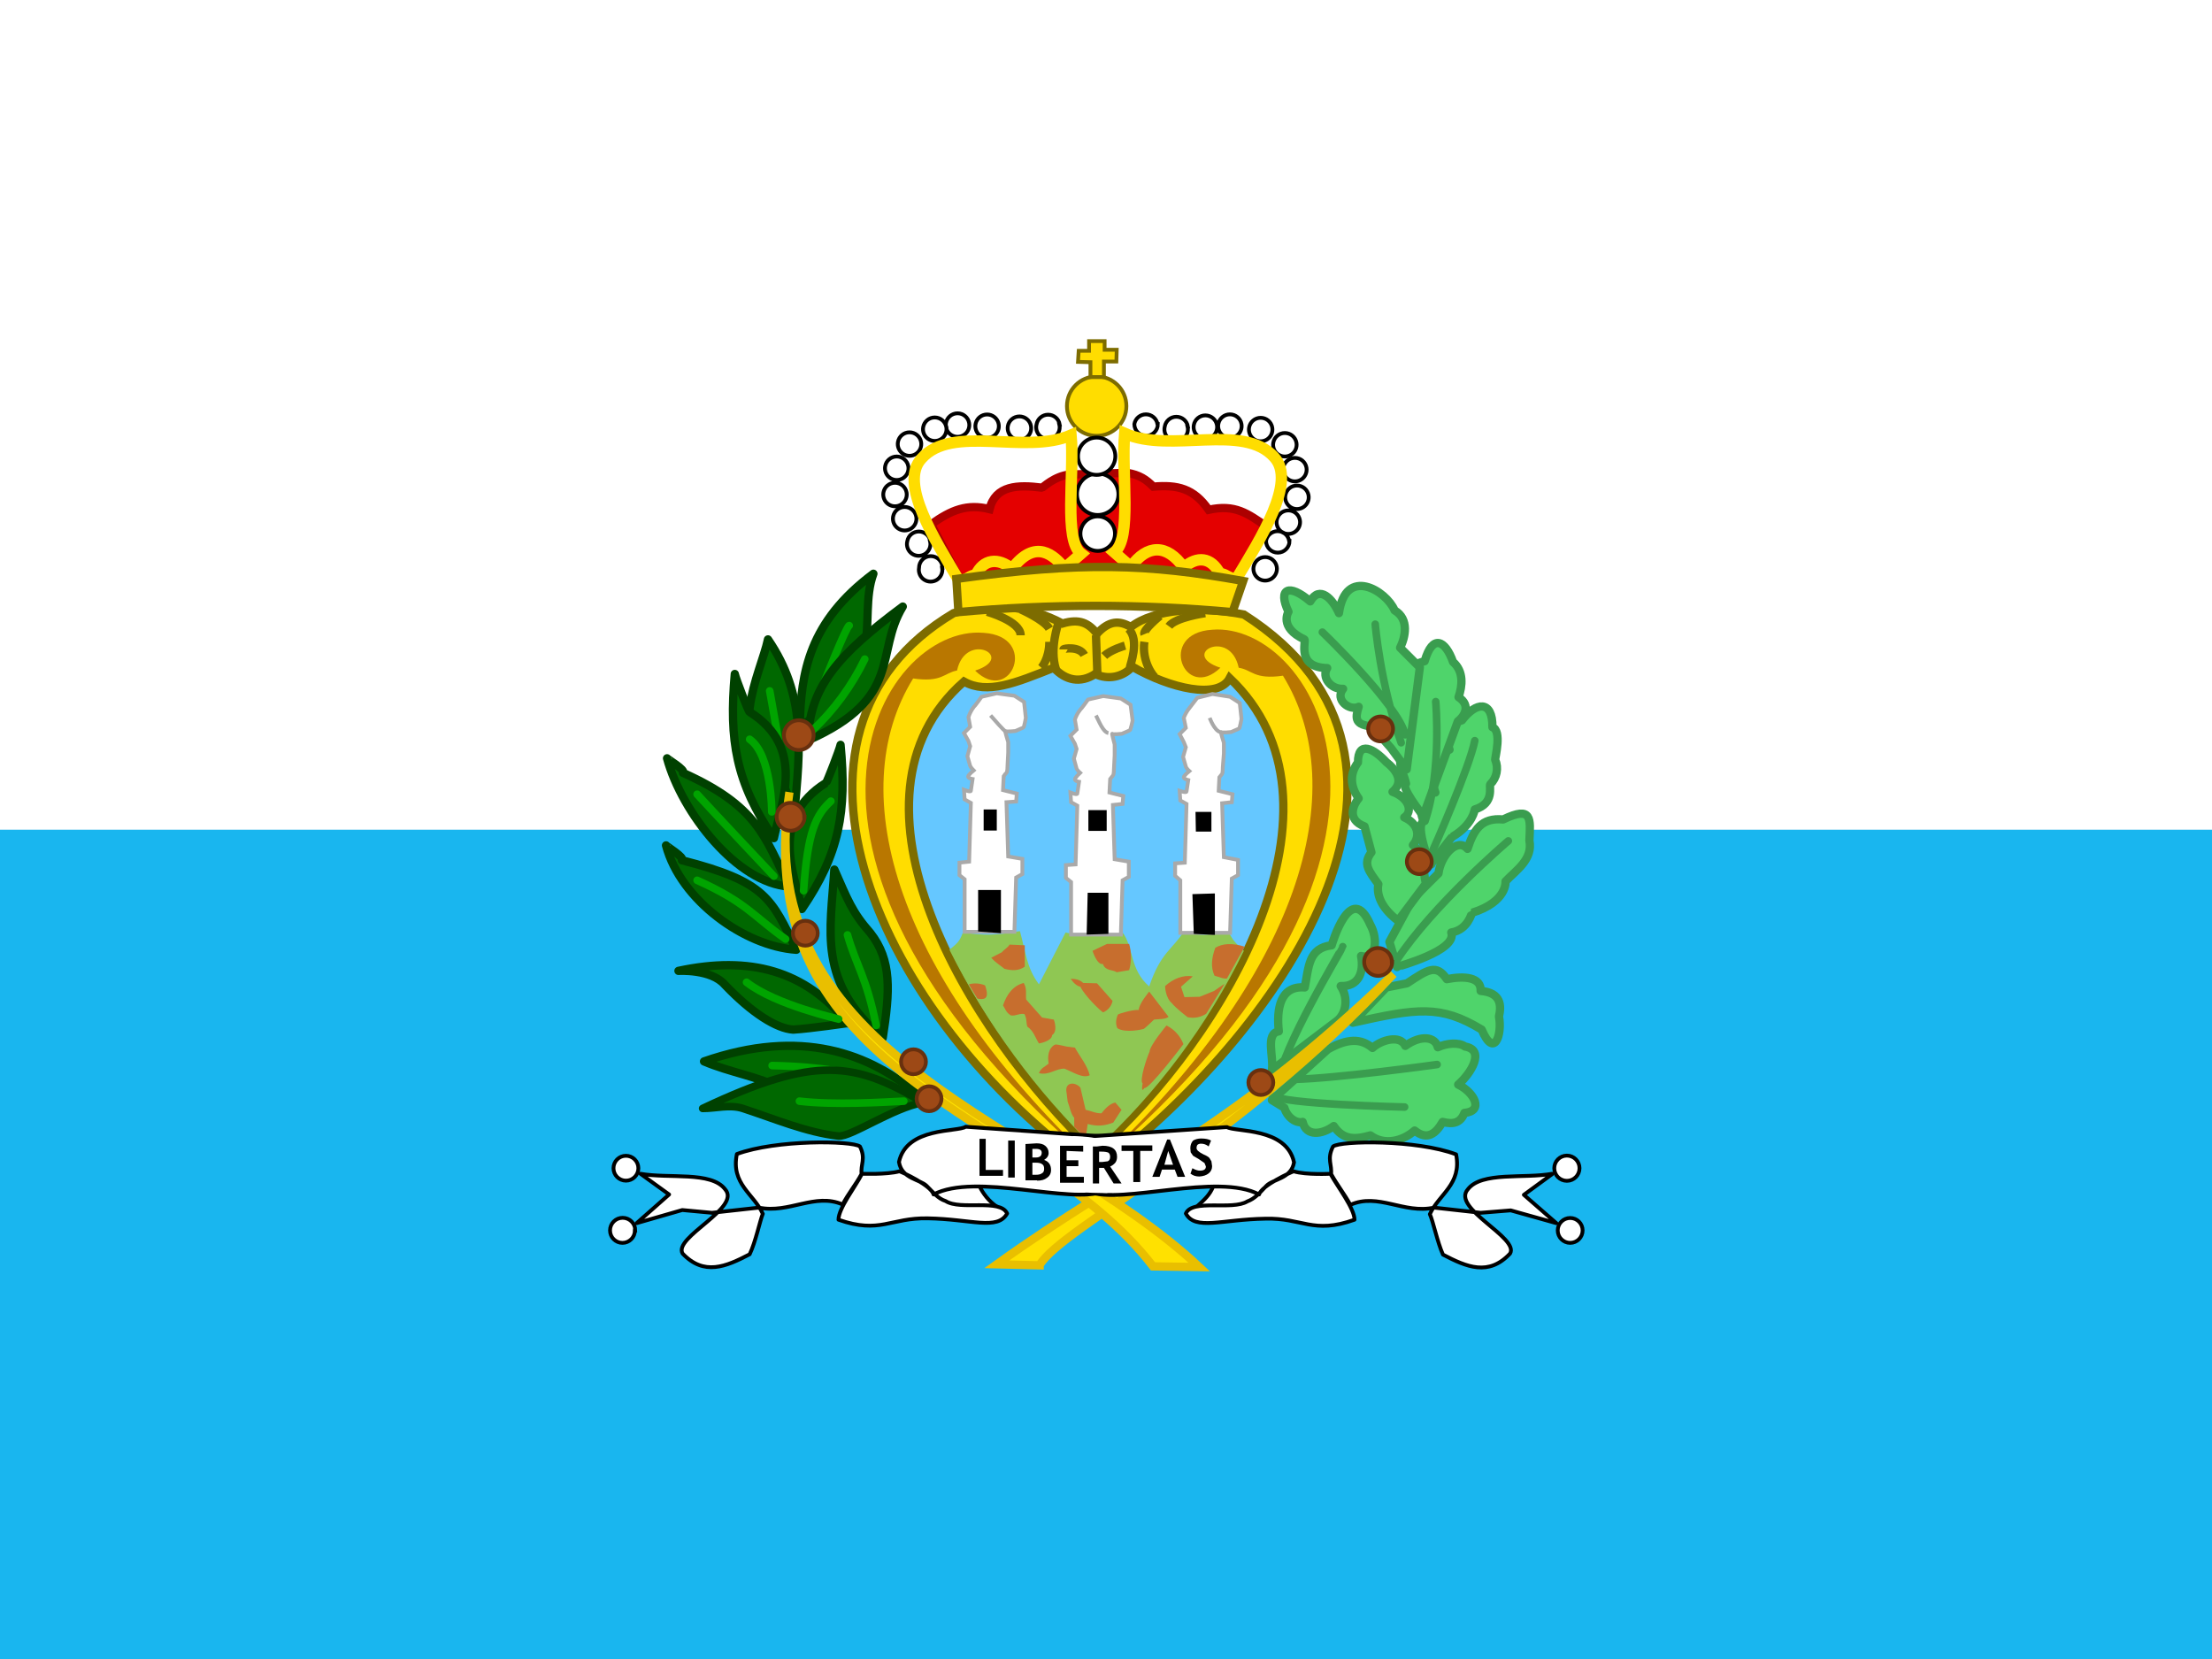
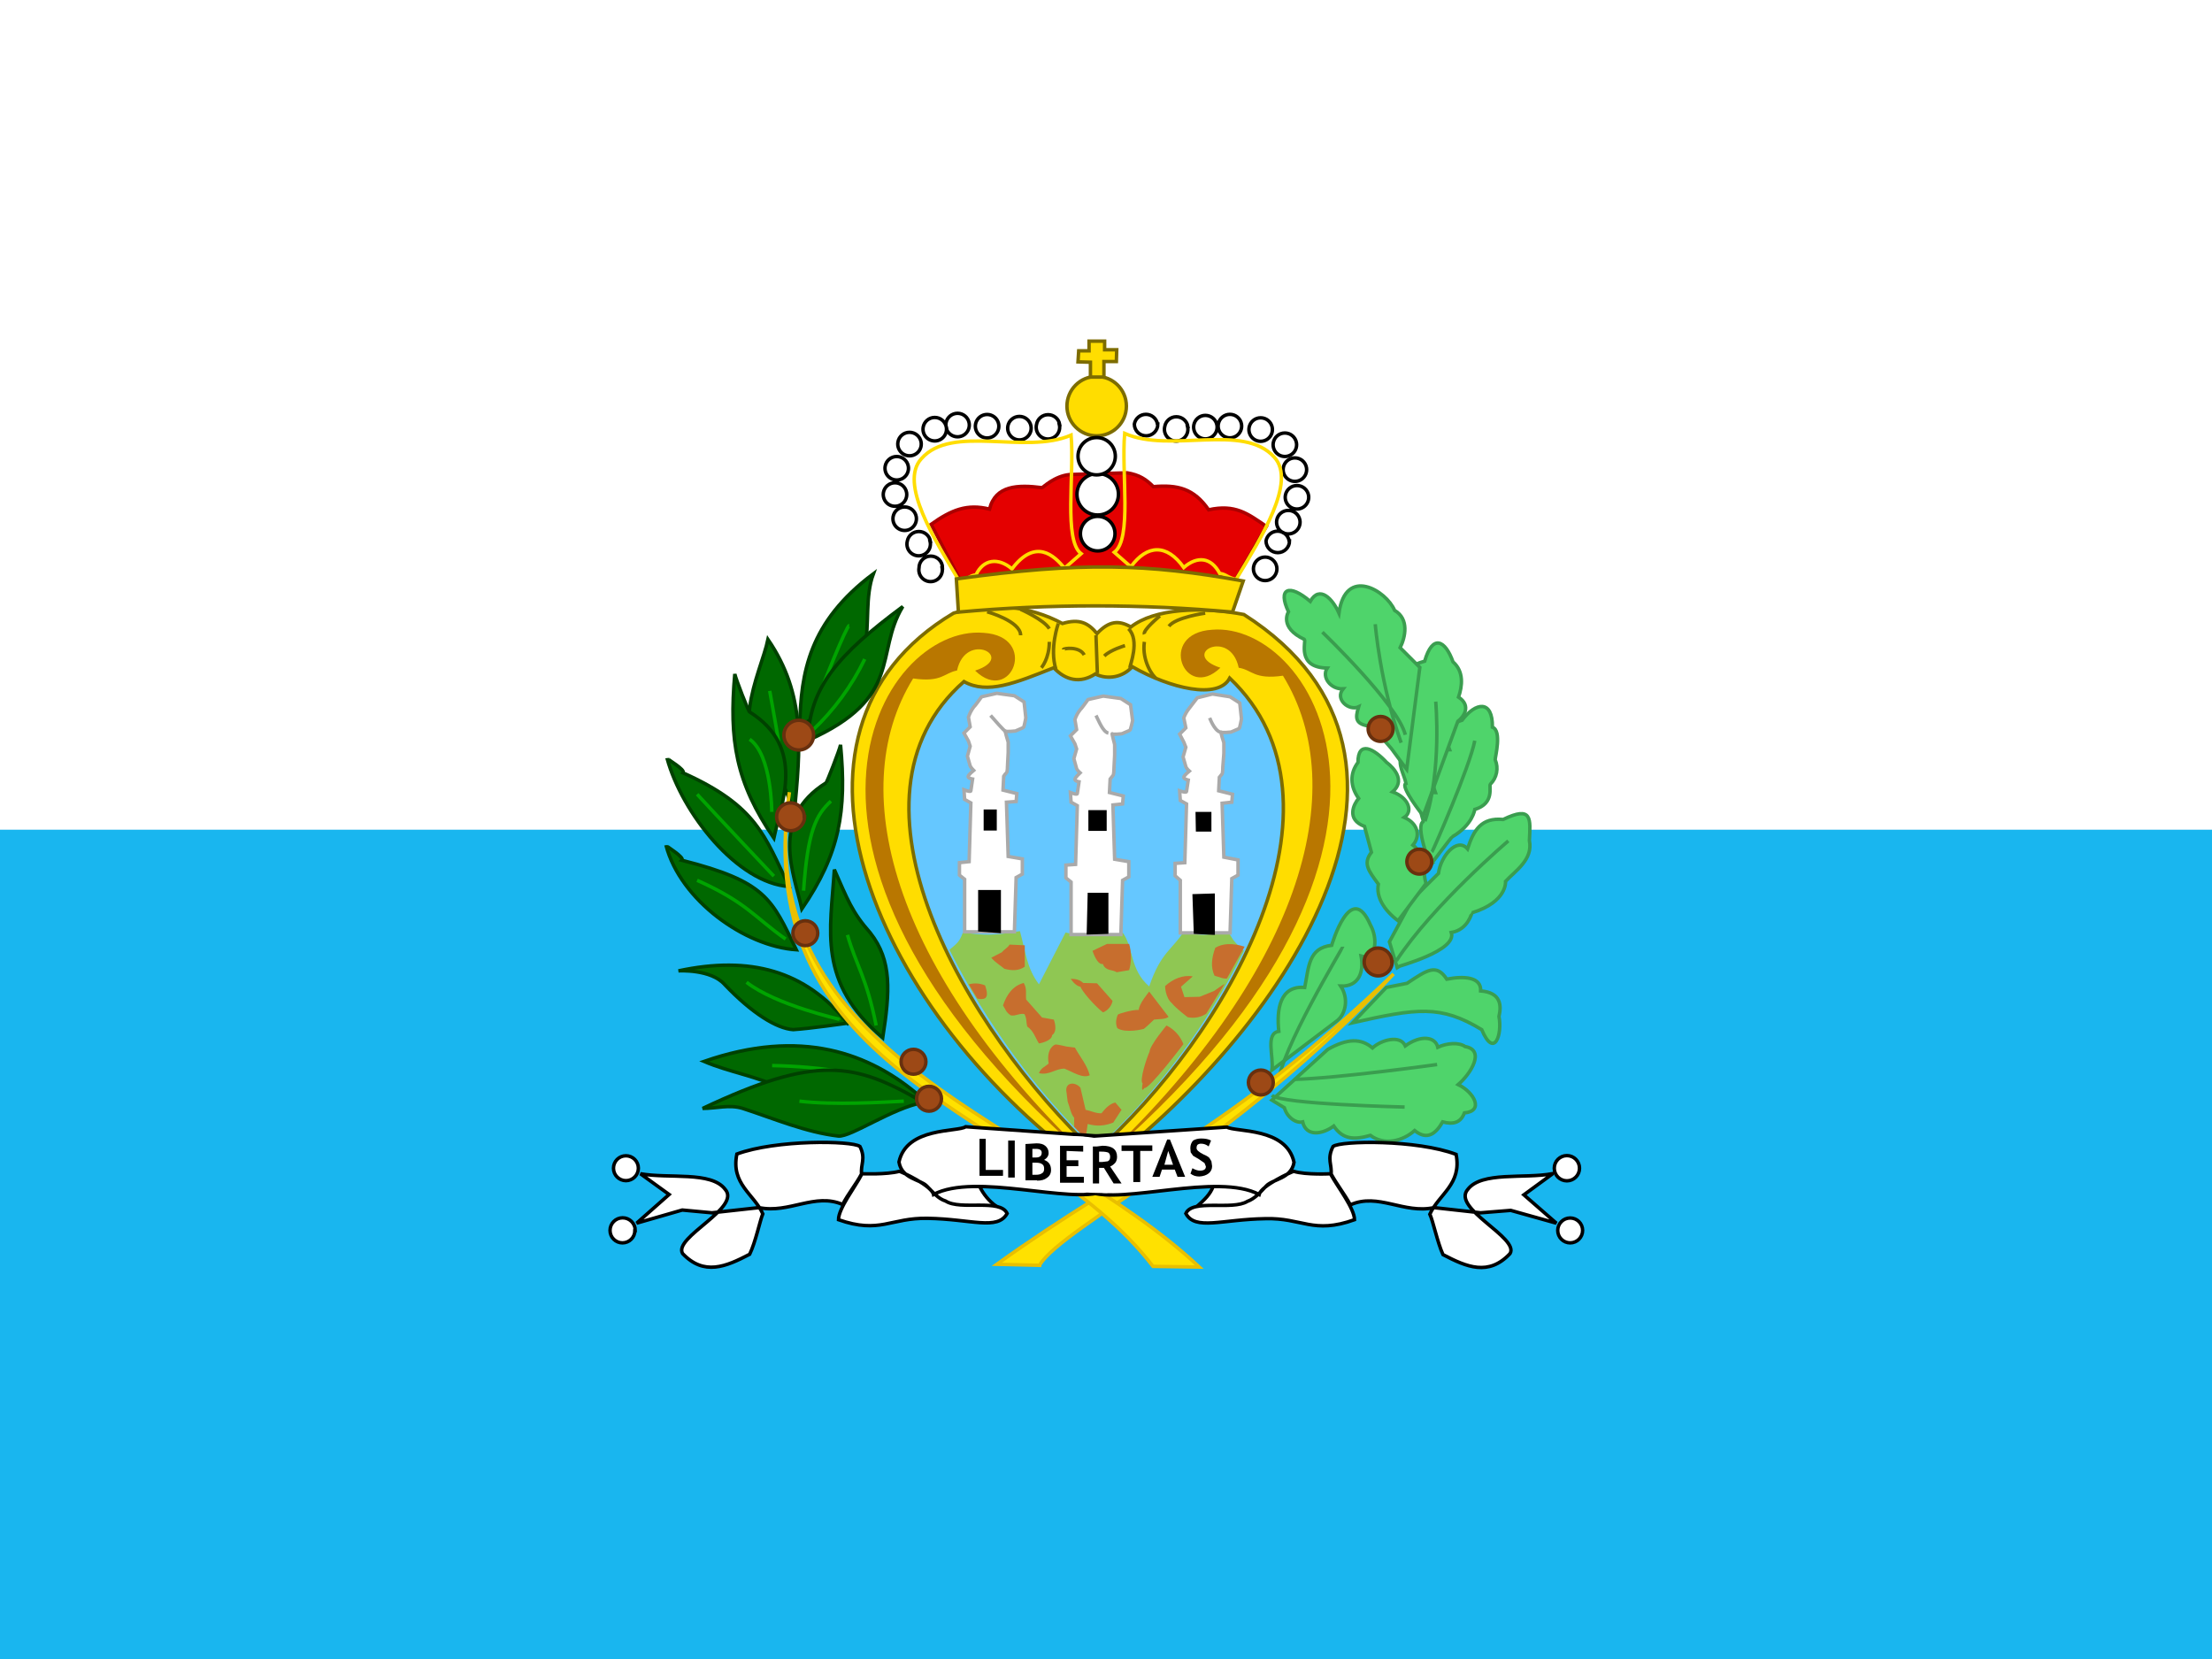
<svg xmlns="http://www.w3.org/2000/svg" id="flag-icons-sm" viewBox="0 0 640 480">
-   <g fill-rule="evenodd" stroke-width="1pt">
+   <g fill-rule="evenodd" strokeWidth="1pt">
    <path fill="#19b6ef" d="M0 240h640v240H0z" />
    <path fill="#fff" d="M0 0h640v240H0z" />
  </g>
-   <path fill="#fd0" fill-rule="evenodd" stroke="#7d6c00" stroke-width="2.4" d="M317 339.2C369.6 300 426 220 359.9 177.8c-12.3-2.4-26-1.7-32.7 3.6-3.5-2-6.3-1.8-9.8 1.9-2.5-3-5-4.4-10-2.9a40.8 40.8 0 0 0-31.5-3C218 211.8 253.4 294 317 339.1z" />
+   <path fill="#fd0" fill-rule="evenodd" stroke="#7d6c00" strokeWidth="2.4" d="M317 339.2C369.6 300 426 220 359.9 177.8c-12.3-2.4-26-1.7-32.7 3.6-3.5-2-6.3-1.8-9.8 1.9-2.5-3-5-4.4-10-2.9a40.8 40.8 0 0 0-31.5-3C218 211.8 253.4 294 317 339.1z" />
  <g stroke="#3a9d4f">
-     <path fill="#4fd46b" fill-rule="evenodd" stroke-linejoin="round" stroke-width="2.4" d="M414 250.1s6-8 6.2-8c5.9-3.4 6.5-7.9 6.5-7.9 5.9-1.8 4-6.7 4.5-7.3a6.4 6.4 0 0 0 1.4-7.1c0-.8 2-8.4-.8-9.4.1-8-4.8-7.3-8.8-2-4.2 1.2-5.1 4.7-3.6 8.5-5.5 0-5.7 8-4.1 12.4-7.3-.2-3.3 8-3.5 8.4-2.4 1.2 1.9 12.8 2.3 12.4zm-46 68.2 3.6 2.2c.8 2.8 3.4 4.6 5.3 4.1 1 4.3 5.6 3.7 9 1.2 2.7 4 6 4 10.6 2.7 4 3 9.3 1.7 12.8-1.4 3.7 3 6.2.8 8.1-2.5 3 .8 5.2.3 6.3-2.6 5.7-.5 2.9-5.9-1.8-8.2 3.7-3.2 7.9-10 2-11-1.8-1.3-5.3-1-7.9.2-.7-3-4.8-3.7-9.4-.4-1.5-3.3-7-1.7-9.5.6-3.3-2.8-7.2-2.8-12.9.4zm0-8.7c.6-3.8-2-10.6 2-11.2-.7-6.3.3-13.3 7.5-12.7 1.2-5.9 1-11.4 7.8-12.2 0 0 5.5-19.1 11.2-5.9 2.2 3.9 1.8 10.2-2.7 9 .9 4.7-.7 8.9-5.9 8.7 2.3 3.4 1.6 7.9-1 10zm33.1-23.9 6-1.2c6-4 8.5-5.7 11.5-1.2 5.1-1 10-.6 9.8 3.4 6 .5 6 4.3 5.3 7.4 1 5.3-1.4 12.3-5 3.8-11.9-7.2-18.6-6.2-37.3-2zm3.1-5.9c.2-.2 17.5-4.7 15.7-10 4.9-.8 5.9-5.7 6-5.7 10.3-3.2 9.7-9.1 9.7-9.1 2.9-3.1 8-6.3 6.9-11.8.3-6.3.9-10.2-7.6-6.1-6.3-.6-8.5 3-10.3 8.5-3-3.5-7.8 2.1-8.4 7.1 0 0-7.7 7.6-7.7 7.8l-6.5 12z" />
-     <path fill="#4fd46b" fill-rule="evenodd" stroke-linejoin="round" stroke-width="2.4" d="M404.5 266.4c-4.1-3.1-6.4-6.9-5.7-10.6-2.7-3.7-4.6-5.9-2-9.2l-2-7.5c-5.4-2-3.1-6.5-1.7-8.1-2.5-3.5-2.6-7.2-.2-10.4 0-6.5 4.6-4 8.3 0 0 0 6.4 4.5 1.7 8.5 4.7 1.7 6 5.7 3.4 7.4 4.1 1.8 4.7 5.5 2.5 8 4.1 3.2 2.6 7.4 3.8 11.1z" />
-     <path fill="#4fd46b" fill-rule="evenodd" stroke-linejoin="round" stroke-width="2.4" d="M411.8 236c-.2-.1-6.9-8.7-5-9.3-.5-2.6-2.5-5.5-1.3-8.1-3.3-3.4-3.4-7.3-.8-10.4-2.2-3-1.2-7.1 1.8-9.8-1-5 2.6-6.2 5.7-7.1 2.3-8 6-6 8.2.2 3.2 2.8 2.7 7 1.6 10.2 3.8 2.5 1.5 5.7-.2 7z" />
-     <path fill="#4fd46b" fill-rule="evenodd" stroke-linejoin="round" stroke-width="2.4" d="m410.8 193.1-5.7-5.7c1.5-3 2.7-8.3-1.6-10.8-2.4-5.7-14.2-12.9-16.1.8-1.8-4.1-5.6-8.2-8.3-3.4-6.2-5.3-9.5-3.7-6.3 3 0 0-2.9 4.5 4.6 8 .6.6-2.4 8.1 6.6 8.3-1.7 2.6 1 6.2 4.6 6-2.5 3.1 1.8 6.5 4.5 5.2-1.1 3.5-1 5.2 3.9 5.7l5.5 6.3 4.5 6.1z" />
-     <path fill="none" stroke-linecap="round" stroke-width="2.2" d="M414.3 246.5c.3-.3 11-24.8 12.4-32.2M415.4 203s1.8 20-3.1 34.6m-29.7-54.7s21.9 21 24 29.7m-8.7-32s1.4 17.3 7.5 34.3m31 28.4S414.6 261.8 404 278m11.8 30s-28.8 4-41.4 4.3m32 8s-35.8-.8-38.4-3.4m20.5-43c0 .4-18.2 30.3-18.8 40" />
+     <path fill="#4fd46b" fill-rule="evenodd" strokeLinejoin="round" strokeWidth="2.4" d="M414 250.1s6-8 6.2-8c5.9-3.4 6.5-7.9 6.5-7.9 5.9-1.8 4-6.7 4.5-7.3a6.4 6.4 0 0 0 1.4-7.1c0-.8 2-8.4-.8-9.4.1-8-4.8-7.3-8.8-2-4.2 1.2-5.1 4.7-3.6 8.5-5.5 0-5.7 8-4.1 12.4-7.3-.2-3.3 8-3.5 8.4-2.4 1.2 1.9 12.8 2.3 12.4zm-46 68.2 3.6 2.2c.8 2.8 3.4 4.6 5.3 4.1 1 4.3 5.6 3.7 9 1.2 2.7 4 6 4 10.6 2.7 4 3 9.3 1.7 12.8-1.4 3.7 3 6.2.8 8.1-2.5 3 .8 5.2.3 6.3-2.6 5.7-.5 2.9-5.9-1.8-8.2 3.7-3.2 7.9-10 2-11-1.8-1.3-5.3-1-7.9.2-.7-3-4.8-3.7-9.4-.4-1.5-3.3-7-1.7-9.5.6-3.3-2.8-7.2-2.8-12.9.4zm0-8.7c.6-3.8-2-10.6 2-11.2-.7-6.3.3-13.3 7.5-12.7 1.2-5.9 1-11.4 7.8-12.2 0 0 5.5-19.1 11.2-5.9 2.2 3.9 1.8 10.2-2.7 9 .9 4.7-.7 8.9-5.9 8.7 2.3 3.4 1.6 7.9-1 10zm33.1-23.9 6-1.2c6-4 8.5-5.7 11.5-1.2 5.1-1 10-.6 9.8 3.4 6 .5 6 4.3 5.3 7.4 1 5.3-1.4 12.3-5 3.8-11.9-7.2-18.6-6.2-37.3-2zm3.1-5.9c.2-.2 17.5-4.7 15.7-10 4.9-.8 5.9-5.7 6-5.7 10.3-3.2 9.7-9.1 9.7-9.1 2.9-3.1 8-6.3 6.9-11.8.3-6.3.9-10.2-7.6-6.1-6.3-.6-8.5 3-10.3 8.5-3-3.5-7.8 2.1-8.4 7.1 0 0-7.7 7.6-7.7 7.8l-6.5 12z" />
+     <path fill="#4fd46b" fill-rule="evenodd" strokeLinejoin="round" strokeWidth="2.4" d="M404.5 266.4c-4.1-3.1-6.4-6.9-5.7-10.6-2.7-3.7-4.6-5.9-2-9.2l-2-7.5c-5.4-2-3.1-6.5-1.7-8.1-2.5-3.5-2.6-7.2-.2-10.4 0-6.5 4.6-4 8.3 0 0 0 6.4 4.5 1.7 8.5 4.7 1.7 6 5.7 3.4 7.4 4.1 1.8 4.7 5.5 2.5 8 4.1 3.2 2.6 7.4 3.8 11.1z" />
+     <path fill="#4fd46b" fill-rule="evenodd" strokeLinejoin="round" strokeWidth="2.4" d="M411.8 236c-.2-.1-6.9-8.7-5-9.3-.5-2.6-2.5-5.5-1.3-8.1-3.3-3.4-3.4-7.3-.8-10.4-2.2-3-1.2-7.1 1.8-9.8-1-5 2.6-6.2 5.7-7.1 2.3-8 6-6 8.2.2 3.2 2.8 2.7 7 1.6 10.2 3.8 2.5 1.5 5.7-.2 7z" />
+     <path fill="#4fd46b" fill-rule="evenodd" strokeLinejoin="round" strokeWidth="2.4" d="m410.8 193.1-5.7-5.7c1.5-3 2.7-8.3-1.6-10.8-2.4-5.7-14.2-12.9-16.1.8-1.8-4.1-5.6-8.2-8.3-3.4-6.2-5.3-9.5-3.7-6.3 3 0 0-2.9 4.5 4.6 8 .6.6-2.4 8.1 6.6 8.3-1.7 2.6 1 6.2 4.6 6-2.5 3.1 1.8 6.5 4.5 5.2-1.1 3.5-1 5.2 3.9 5.7l5.5 6.3 4.5 6.1z" />
+     <path fill="none" strokeLinecap="round" strokeWidth="2.2" d="M414.3 246.5c.3-.3 11-24.8 12.4-32.2M415.4 203s1.8 20-3.1 34.6m-29.7-54.7s21.9 21 24 29.7m-8.7-32s1.4 17.3 7.5 34.3m31 28.4S414.6 261.8 404 278m11.8 30s-28.8 4-41.4 4.3m32 8s-35.8-.8-38.4-3.4m20.5-43c0 .4-18.2 30.3-18.8 40" />
  </g>
-   <path fill="#65c7ff" fill-rule="evenodd" stroke="#7d6c00" stroke-width="2.4" d="M316.9 333.4c-37.8-35.6-76.5-102.4-38-136.2 6.8 3.8 14.9.4 26-4 3.4 3.7 7.7 4.6 12 1.8a9 9 0 0 0 10.7-2.1c11 6.3 24.9 9.6 28.2 3.3 37.8 36-.6 103.2-39 137.3z" />
+   <path fill="#65c7ff" fill-rule="evenodd" stroke="#7d6c00" strokeWidth="2.4" d="M316.9 333.4c-37.8-35.6-76.5-102.4-38-136.2 6.8 3.8 14.9.4 26-4 3.4 3.7 7.7 4.6 12 1.8a9 9 0 0 0 10.7-2.1c11 6.3 24.9 9.6 28.2 3.3 37.8 36-.6 103.2-39 137.3z" />
  <path fill="#8fc753" fill-rule="evenodd" d="M317 332.4a212.8 212.8 0 0 1-42.3-57.6c2-1.7 2.9-2.2 3.9-5 5.8.8 8.9 1 16.5-.4 1.6 5.8 1.9 10.6 5.5 15.4l7.7-15a33.6 33.6 0 0 0 16.5 0c3.2 4.2 2 10.7 7.7 15.6 3.4-10 6.7-10.6 10.1-16 5 1.8 8.2 1 12.3-.3 2 2.5 1 2.4 5 6a193.7 193.7 0 0 1-42.8 57.3z" />
-   <path fill="#fff" fill-rule="evenodd" stroke="#000" stroke-width="1.1" d="M272.6 164.3a3.4 3.4 0 1 1-6.7 0 3.4 3.4 0 0 1 6.8 0zm-3.5-7.7a3.4 3.4 0 1 1-6.6 0 3.4 3.4 0 0 1 6.7 0zm-4-7.1a3.4 3.4 0 1 1-6.7 0 3.4 3.4 0 0 1 6.7 0zm-2.8-7a3.4 3.4 0 1 1-6.7 0 3.4 3.4 0 0 1 6.7 0zm.5-7.6a3.4 3.4 0 1 1-6.7 0 3.4 3.4 0 0 1 6.7 0zm17.6-12.5a3.4 3.4 0 1 1-6.7 0 3.4 3.4 0 0 1 6.7 0z" />
-   <path fill="#fff" fill-rule="evenodd" stroke="#000" stroke-width="1.1" d="M273.8 123.6a3.4 3.4 0 1 1-6.7 0 3.4 3.4 0 0 1 6.7 0zm-7.3 4.3a3.4 3.4 0 1 1-6.7 0 3.4 3.4 0 0 1 6.7 0zm22.4-5.4a3.4 3.4 0 1 1-6.6 0 3.4 3.4 0 0 1 6.6 0zm9.4.8a3.4 3.4 0 1 1-6.7 0 3.4 3.4 0 0 1 6.7 0zm8.2-.5a3.4 3.4 0 1 1-6.6 0 3.4 3.4 0 0 1 6.7 0z" />
-   <path fill="#fd0" fill-rule="evenodd" stroke="#7d6c00" stroke-width="1.1" d="M325.9 117.5a8.6 8.6 0 1 1-17.2 0 8.6 8.6 0 0 1 17.2 0z" />
-   <path fill="#fff" fill-rule="evenodd" stroke="#000" stroke-width="1.1" d="M335 122.7a3.4 3.4 0 1 1-6.8 0 3.4 3.4 0 0 1 6.7 0zm8.6.7a3.4 3.4 0 1 1-6.6 0 3.4 3.4 0 0 1 6.7 0zm8.5-.4a3.4 3.4 0 1 1-6.7 0 3.4 3.4 0 0 1 6.7 0zm7.1-.3a3.4 3.4 0 1 1-6.7 0 3.4 3.4 0 0 1 6.7 0zm8.9 1a3.4 3.4 0 1 1-6.7 0 3.4 3.4 0 0 1 6.7 0zm7 4.4a3.4 3.4 0 1 1-6.7 0 3.4 3.4 0 0 1 6.7 0z" />
-   <path fill="#e40000" fill-rule="evenodd" stroke="#ac0000" stroke-width="2.4" d="m269.4 151.7 8.6 16.5h79.2l9.2-15.9c-5.4-3.7-9-6.5-16.7-4.8-4.3-6.2-9-7.3-16-6.7-2.1-2.1-4-3.4-7.6-4l-16.6.5c-4.4.4-7.8 3.8-8 3.8-7-.9-13.5-.7-15.2 6.2-6.5-1.6-11 .2-16.9 4.4z" />
-   <path fill="#fff" fill-rule="evenodd" stroke="#000" stroke-width="1.1" d="M378 135.3a3.4 3.4 0 1 1-6.7 0 3.4 3.4 0 0 1 6.7 0zm.6 8a3.4 3.4 0 1 1-6.7 0 3.4 3.4 0 0 1 6.7 0zm-2.5 7.2a3.4 3.4 0 1 1-6.7 0 3.4 3.4 0 0 1 6.7 0zm-3 6a3.4 3.4 0 1 1-6.8 0 3.4 3.4 0 0 1 6.7 0zm-3.7 7.5a3.4 3.4 0 1 1-6.7 0 3.4 3.4 0 0 1 6.7 0zm-46.8-9.6a5 5 0 1 1-10 0 5 5 0 0 1 10 0z" />
-   <path fill="#fff" fill-rule="evenodd" stroke="#000" stroke-width="1.1" d="M323.6 143a6 6 0 1 1-12 0 6 6 0 0 1 12 0z" />
-   <path fill="#fff" fill-rule="evenodd" stroke="#000" stroke-width="1.1" d="M322.7 132a5.4 5.4 0 1 1-10.8 0 5.4 5.4 0 0 1 10.8 0z" />
-   <path fill="#fd0" fill-rule="evenodd" stroke="#7d6c00" stroke-width="1.1" d="M315.5 109v-4.2l-3.6-.1.2-3.2h3v-2.8h4.5v2.5h3.5l-.1 3.4h-3.6v4.5h-4z" />
-   <path fill="none" stroke="#fd0" stroke-width="3.3" d="M277.6 168.2c-7.1-12-17.6-28.4-11-35.5 8.9-10.1 29.9-1 43.3-6.8 1 11.4-2.2 30.4 2.9 34.3l-4.8 4.2c-3-3.7-8.4-8.8-15.2.2-4-3.4-8.3-2.8-10.4 1.7-2 .3-1.9 1.1-4.8 1.9zm80-.5c7.2-12 17.6-28.3 11.1-35.4-9-10.1-30-1-43.3-6.9-1 11.5 2.2 30.5-3 34.4l4.8 4.2c4.7-6.5 10.4-6.7 15.3.2 3.9-3.4 7.9-3 10.4 1.7 2 .3 1.8 1 4.8 1.8z" />
-   <path fill="#fd0" fill-rule="evenodd" stroke="#7d6c00" stroke-width="2.4" d="M277.3 177.1a437 437 0 0 1 79.3 0l3.1-9c-27.7-5-46.8-5.6-83-.6z" />
+   <path fill="#fff" fill-rule="evenodd" stroke="#000" strokeWidth="1.1" d="M272.6 164.3a3.4 3.4 0 1 1-6.7 0 3.4 3.4 0 0 1 6.8 0zm-3.5-7.7a3.4 3.4 0 1 1-6.6 0 3.4 3.4 0 0 1 6.7 0zm-4-7.1a3.4 3.4 0 1 1-6.7 0 3.4 3.4 0 0 1 6.7 0zm-2.8-7a3.4 3.4 0 1 1-6.7 0 3.4 3.4 0 0 1 6.7 0zm.5-7.6a3.4 3.4 0 1 1-6.7 0 3.4 3.4 0 0 1 6.7 0zm17.6-12.5a3.4 3.4 0 1 1-6.7 0 3.4 3.4 0 0 1 6.7 0z" />
+   <path fill="#fff" fill-rule="evenodd" stroke="#000" strokeWidth="1.1" d="M273.8 123.6a3.4 3.4 0 1 1-6.7 0 3.4 3.4 0 0 1 6.7 0zm-7.3 4.3a3.4 3.4 0 1 1-6.7 0 3.4 3.4 0 0 1 6.7 0zm22.4-5.4a3.4 3.4 0 1 1-6.6 0 3.4 3.4 0 0 1 6.6 0zm9.4.8a3.4 3.4 0 1 1-6.7 0 3.4 3.4 0 0 1 6.7 0zm8.2-.5a3.4 3.4 0 1 1-6.6 0 3.4 3.4 0 0 1 6.7 0z" />
+   <path fill="#fd0" fill-rule="evenodd" stroke="#7d6c00" strokeWidth="1.1" d="M325.9 117.5a8.6 8.6 0 1 1-17.2 0 8.6 8.6 0 0 1 17.2 0z" />
+   <path fill="#fff" fill-rule="evenodd" stroke="#000" strokeWidth="1.1" d="M335 122.7a3.4 3.4 0 1 1-6.8 0 3.4 3.4 0 0 1 6.7 0zm8.6.7a3.4 3.4 0 1 1-6.6 0 3.4 3.4 0 0 1 6.7 0zm8.5-.4a3.4 3.4 0 1 1-6.7 0 3.4 3.4 0 0 1 6.7 0zm7.1-.3a3.4 3.4 0 1 1-6.7 0 3.4 3.4 0 0 1 6.7 0zm8.9 1a3.4 3.4 0 1 1-6.7 0 3.4 3.4 0 0 1 6.7 0zm7 4.4a3.4 3.4 0 1 1-6.7 0 3.4 3.4 0 0 1 6.7 0z" />
+   <path fill="#e40000" fill-rule="evenodd" stroke="#ac0000" strokeWidth="2.4" d="m269.4 151.7 8.6 16.5h79.2l9.2-15.9c-5.4-3.7-9-6.5-16.7-4.8-4.3-6.2-9-7.3-16-6.7-2.1-2.1-4-3.4-7.6-4l-16.6.5c-4.4.4-7.8 3.8-8 3.8-7-.9-13.5-.7-15.2 6.2-6.5-1.6-11 .2-16.9 4.4z" />
+   <path fill="#fff" fill-rule="evenodd" stroke="#000" strokeWidth="1.1" d="M378 135.3a3.4 3.4 0 1 1-6.7 0 3.4 3.4 0 0 1 6.7 0zm.6 8a3.4 3.4 0 1 1-6.7 0 3.4 3.4 0 0 1 6.7 0zm-2.5 7.2a3.4 3.4 0 1 1-6.7 0 3.4 3.4 0 0 1 6.7 0zm-3 6a3.4 3.4 0 1 1-6.8 0 3.4 3.4 0 0 1 6.7 0zm-3.7 7.5a3.4 3.4 0 1 1-6.7 0 3.4 3.4 0 0 1 6.7 0zm-46.8-9.6a5 5 0 1 1-10 0 5 5 0 0 1 10 0z" />
+   <path fill="#fff" fill-rule="evenodd" stroke="#000" strokeWidth="1.1" d="M323.6 143a6 6 0 1 1-12 0 6 6 0 0 1 12 0z" />
+   <path fill="#fff" fill-rule="evenodd" stroke="#000" strokeWidth="1.1" d="M322.7 132a5.4 5.4 0 1 1-10.8 0 5.4 5.4 0 0 1 10.8 0z" />
+   <path fill="#fd0" fill-rule="evenodd" stroke="#7d6c00" strokeWidth="1.1" d="M315.5 109v-4.2l-3.6-.1.2-3.2h3v-2.8h4.5v2.5h3.5l-.1 3.4h-3.6v4.5h-4z" />
+   <path fill="none" stroke="#fd0" strokeWidth="3.3" d="M277.6 168.2c-7.1-12-17.6-28.4-11-35.5 8.9-10.1 29.9-1 43.3-6.8 1 11.4-2.2 30.4 2.9 34.3l-4.8 4.2c-3-3.7-8.4-8.8-15.2.2-4-3.4-8.3-2.8-10.4 1.7-2 .3-1.9 1.1-4.8 1.9zm80-.5c7.2-12 17.6-28.3 11.1-35.4-9-10.1-30-1-43.3-6.9-1 11.5 2.2 30.5-3 34.4l4.8 4.2c4.7-6.5 10.4-6.7 15.3.2 3.9-3.4 7.9-3 10.4 1.7 2 .3 1.8 1 4.8 1.8z" />
+   <path fill="#fd0" fill-rule="evenodd" stroke="#7d6c00" strokeWidth="2.4" d="M277.3 177.1a437 437 0 0 1 79.3 0l3.1-9c-27.7-5-46.8-5.6-83-.6z" />
  <path fill="#c76e2e" fill-rule="evenodd" d="m314.1 329.4.6-4.2c2.9.8 5 .5 7.4-.4l2.4-3.7-1.8-2.1c-1.6.3-3 1.8-4 3.1-1.6.1-3-.7-4.6-1l-1.5-6.4c-1.5-1.8-4.7-1.7-4 1.5l.3 2.5c.6 1.5.9 3.6 1.9 4.7v2.6zm1.2-18.3c-2 1-4.6-.8-7.3-1.9-2.5-.1-4.4 2-7.4 1.3.6-1.6 1.9-1.9 2.8-2.8-.7-4.1 1.5-5.5 2.1-5.5.6 0 3.1.6 3.1.6l2.4.3c1.5 2.7 3.5 5 4.3 8" />
-   <path fill="#ffe100" fill-rule="evenodd" stroke="#e9bf00" stroke-width="2.4" d="M300.8 366c7-11.4 56.2-34.4 102.4-84.2-47 45.3-76.4 56.4-114.8 84l12.4.3z" />
-   <path fill="#9d4916" fill-rule="evenodd" stroke="#68300e" stroke-width="1.1" d="M368.4 313.2a3.6 3.6 0 1 1-7.2 0 3.6 3.6 0 0 1 7.2 0zm34.4-34.9a4 4 0 1 1-8.1 0 4 4 0 0 1 8 0zm11.4-29.6a3.6 3.6 0 1 1-7.1 0 3.6 3.6 0 0 1 7.1 0zM403 210.3a3.6 3.6 0 1 1-7.1 0 3.6 3.6 0 0 1 7.1 0z" />
-   <path fill="#fff" fill-rule="evenodd" stroke="#a9a9a9" stroke-width="1.1" d="M279.1 269.6v-15.2l-1.5-1.2v-3.6l2.8-.3.5-17-1.8-1-.2-2.8s2 .8 2 .3l.5-3.4s-1.3-.2-1.3-.7 1.6-1.8 1.6-1.8-.8-.8-1-1.3l-.8-2.8.8-2.9-.5-1.5-1.3-2.3 1.8-1.8-.5-2.8a10 10 0 0 1 1.5-2.9c.3-.2 2.3-3 2.3-3l4.4-1 5.1.7 2.8 1.8.5 4.6s-.5 2.8-.7 2.8l-2.3 1s-2.6.3-2.9 0 .8 3.2.8 3.2v3l-.2 3.9s0 1.8-.3 2-.8 1-.8 1l-.2 4 4 1-.2 2.3-2.8.2.5 15.7 4.1.7v4.4l-1.8 1-.5 15.7zm62.4.3v-15.2l-1.5-1.3v-3.6l2.8-.2.5-17-1.8-1-.2-2.8s2 .7 2 .2l.5-3.3s-1.3-.3-1.3-.8 1.6-1.8 1.6-1.8-.8-.7-1-1.3l-.8-2.8.8-2.8-.6-1.5-1.2-2.3 1.8-1.8-.6-2.9a10 10 0 0 1 1.6-2.8l2.3-3 4.4-1.1 5.1.8 2.8 1.8.5 4.6s-.5 2.8-.7 2.8l-2.3 1s-2.6.3-2.9 0 .8 3.1.8 3.1v3.1l-.3 3.9s0 1.7-.2 2l-.8 1-.2 3.9 4 1-.2 2.3-2.8.3.5 15.6 4.1.8v4.4l-1.8 1-.5 15.7zm-31.6.5v-15.2l-1.5-1.2v-3.7l2.8-.2.5-17-1.8-1-.2-2.8s2 .8 2 .3l.5-3.4s-1.2-.2-1.2-.7 1.5-1.9 1.5-1.9-.8-.7-1-1.2l-.8-2.9.8-2.8-.5-1.5-1.3-2.3 1.8-1.8-.5-2.9a9 9 0 0 1 1.5-2.8c.3-.2 2.3-3 2.3-3l4.4-1 5.1.7 2.8 1.8.6 4.6s-.6 2.8-.8 2.8l-2.3 1s-2.6.3-2.8 0 .7 3.1.7 3.1v3.1l-.2 3.9s0 1.8-.3 2l-.8 1-.2 3.9 4 1-.2 2.3-2.8.3.5 15.7 4.1.7v4.4l-1.8 1-.5 15.7H310z" />
+   <path fill="#ffe100" fill-rule="evenodd" stroke="#e9bf00" strokeWidth="2.4" d="M300.8 366c7-11.4 56.2-34.4 102.4-84.2-47 45.3-76.4 56.4-114.8 84l12.4.3z" />
+   <path fill="#9d4916" fill-rule="evenodd" stroke="#68300e" strokeWidth="1.1" d="M368.4 313.2a3.6 3.6 0 1 1-7.2 0 3.6 3.6 0 0 1 7.2 0zm34.4-34.9a4 4 0 1 1-8.1 0 4 4 0 0 1 8 0zm11.4-29.6a3.6 3.6 0 1 1-7.1 0 3.6 3.6 0 0 1 7.1 0zM403 210.3a3.6 3.6 0 1 1-7.1 0 3.6 3.6 0 0 1 7.1 0z" />
+   <path fill="#fff" fill-rule="evenodd" stroke="#a9a9a9" strokeWidth="1.1" d="M279.1 269.6v-15.2l-1.5-1.2v-3.6l2.8-.3.5-17-1.8-1-.2-2.8s2 .8 2 .3l.5-3.4s-1.3-.2-1.3-.7 1.6-1.8 1.6-1.8-.8-.8-1-1.3l-.8-2.8.8-2.9-.5-1.5-1.3-2.3 1.8-1.8-.5-2.8a10 10 0 0 1 1.5-2.9c.3-.2 2.3-3 2.3-3l4.4-1 5.1.7 2.8 1.8.5 4.6s-.5 2.8-.7 2.8l-2.3 1s-2.6.3-2.9 0 .8 3.2.8 3.2v3l-.2 3.9s0 1.8-.3 2-.8 1-.8 1l-.2 4 4 1-.2 2.3-2.8.2.5 15.7 4.1.7v4.4l-1.8 1-.5 15.7zm62.4.3v-15.2l-1.5-1.3v-3.6l2.8-.2.5-17-1.8-1-.2-2.8s2 .7 2 .2l.5-3.3s-1.3-.3-1.3-.8 1.6-1.8 1.6-1.8-.8-.7-1-1.3l-.8-2.8.8-2.8-.6-1.5-1.2-2.3 1.8-1.8-.6-2.9a10 10 0 0 1 1.6-2.8l2.3-3 4.4-1.1 5.1.8 2.8 1.8.5 4.6s-.5 2.8-.7 2.8l-2.3 1s-2.6.3-2.9 0 .8 3.1.8 3.1v3.1l-.3 3.9s0 1.7-.2 2l-.8 1-.2 3.9 4 1-.2 2.3-2.8.3.5 15.6 4.1.8v4.4l-1.8 1-.5 15.7zm-31.6.5v-15.2l-1.5-1.2v-3.7l2.8-.2.5-17-1.8-1-.2-2.8s2 .8 2 .3l.5-3.4s-1.2-.2-1.2-.7 1.5-1.9 1.5-1.9-.8-.7-1-1.2l-.8-2.9.8-2.8-.5-1.5-1.3-2.3 1.8-1.8-.5-2.9a9 9 0 0 1 1.5-2.8c.3-.2 2.3-3 2.3-3l4.4-1 5.1.7 2.8 1.8.6 4.6s-.6 2.8-.8 2.8l-2.3 1s-2.6.3-2.8 0 .7 3.1.7 3.1v3.1l-.2 3.9s0 1.8-.3 2l-.8 1-.2 3.9 4 1-.2 2.3-2.8.3.5 15.7 4.1.7v4.4l-1.8 1-.5 15.7H310z" />
  <path fill-rule="evenodd" d="M283 269.5v-12h6.6V270zm31.4 1 .3-12.2h6v11.9l-6.3.2zm31-.3-.4-11.5 6.5-.2v12l-6-.3zm-60.8-36h3.8v6.1h-3.8zm30.3.2h5.3v6h-5.3zm31 .5h4.6v5.7H346z" />
-   <path fill="none" stroke="#a8a8a8" stroke-width="1.1" d="M286.6 207c4 4.6 4.3 4.6 4.3 4.6m26.2-4.6c.8 1.5 2 4.8 3.6 5.1m29.3-4.4s1.3 3.6 3 4.1" />
+   <path fill="none" stroke="#a8a8a8" strokeWidth="1.1" d="M286.6 207c4 4.6 4.3 4.6 4.3 4.6m26.2-4.6c.8 1.5 2 4.8 3.6 5.1m29.3-4.4s1.3 3.6 3 4.1" />
  <path fill="#b97700" fill-rule="evenodd" d="M282.2 194c12-3.9-2.8-11.6-5.3 0-3.8.7-4.3 3.5-12.7 2.3-20.4 33-5.3 86.5 54.1 141.8-106.4-90.6-63.2-157.6-33.7-155 16 1 8 21-2.4 11z" />
-   <path fill="none" stroke="#7d6c00" stroke-width="2.4" d="M285.6 177s9.7 2.7 9.7 6.8m0-7.5s6.8 3 8.3 5.6m45.1-4.5s-8.6 1.2-10.5 3.8m-2.6-3s-5 4.1-4.5 5.3m3.4 12.7c-.8-.3-4.2-4.9-3.4-10.5m-29.8 7.5s2.3-2.6 2.3-7.5m13.5-1.9.4 11m9.4-1.6c0-.7 3-7.9-.4-11.3m-20.3-1.5s-2.6 7.2-.7 13.2m20-6.8s-4.2 1.2-6 3m-11.8-1.9c0-.3 4.6-1 6 1.6" />
+   <path fill="none" stroke="#7d6c00" strokeWidth="2.4" d="M285.6 177s9.7 2.7 9.7 6.8m0-7.5s6.8 3 8.3 5.6m45.1-4.5s-8.6 1.2-10.5 3.8m-2.6-3s-5 4.1-4.5 5.3m3.4 12.7c-.8-.3-4.2-4.9-3.4-10.5m-29.8 7.5s2.3-2.6 2.3-7.5m13.5-1.9.4 11m9.4-1.6c0-.7 3-7.9-.4-11.3m-20.3-1.5s-2.6 7.2-.7 13.2m20-6.8s-4.2 1.2-6 3m-11.8-1.9c0-.3 4.6-1 6 1.6" />
  <path fill="#c76e2e" fill-rule="evenodd" d="M300.6 301.9c.2 0 3.8-.7 3.8-2.4 1.8-1.2.5-4.5.5-4.5l-3.4-.6-4.6-5.2c-.2-1.6.3-3.1-.7-4.8-3.2.8-5 3.5-6 6.5.7 1 .8 2 2.3 2.9 1.5.2 2.5-.7 3.9-.4.7 1.3.5 2.4.8 3.6 1.9 1.3 2.3 3.2 3.4 4.9m-4.1-22.2v-6.2l-4.4-.2c-.6 1-1.6 1.4-2.2 2.2l-3.1 1.6c1.3 1.5 2.9 2.4 3.8 3.2 2.3.6 4.1.6 5.9-.6m-13.8 9.1-2.4-4a7.2 7.2 0 0 1 4.7.3s1 2.5.3 3.4c-.4.9-2.7.5-2.6.3m36.5 4.1a4.6 4.6 0 0 0 2.7-3.3l-4.5-5.1-4-.1c-1-1-2.4-1.2-3.6-1.2 0 0 1.2 2 2.8 2.3 1.2 2.6 6.2 7.4 6.6 7.4m4.3.6c0-.1 4-1.4 6-1.3-.1-1.6 3-5.3 3-5.3l5.6 7.3c-1 .8-2.8.6-4.2.8 0 0-2.7 2.6-3 2.7s-5.2 1.3-7.6-.2c-1-2 .3-4.3.2-4m3.2-12.8a14 14 0 0 0 0-7.6h-6.4l-4.2 2s1.3 4.2 3 3.8c.7 2.1 2.9 1.6 4 2.4zm24.9-6.4c-1 2.7-1.4 5.5-.2 8 1.2.3 2.6 1 3.6.8l5.1-9.2c-3.5-1.1-6.4-1-8.6.4z" />
  <path fill="#b97700" fill-rule="evenodd" d="M353.1 193.2c-12-3.9 2.8-11.7 5.3 0 3.9.6 4.4 3.5 12.8 2.3 20.3 33 5.2 86.5-54.2 141.8 106.5-90.6 63.2-157.6 33.7-155.1-16 1-8 21 2.4 11" />
  <path fill="#c76e2e" fill-rule="evenodd" d="M354.3 284.7c-.2 0-3 2-3 2l-4.2 1.7-4.4.1-1-3 3.4-3c-2.8-.5-5.7.7-8 2.8 0 0 0 3.3 2 5 1.1 1.4 4.5 4 4.5 4a7 7 0 0 0 5.4-1zm-23.2 30.1c1.4.4 11.3-12.7 11.3-12.7a10 10 0 0 0-4.9-5.4s-4.8 5.7-4.9 7.6c-.8 1.7-3 8.3-2 9.2-.1.2-.5 2.9.5 1.3" />
-   <path fill="#006800" fill-rule="evenodd" stroke="#004100" stroke-linejoin="round" stroke-width="2.4" d="M266.4 317.4c-14.8-12.9-34.8-20-62.7-10.3 7.5 3.2 15.6 4.3 22.5 7.9z" />
-   <path fill="none" stroke="#00a400" stroke-linecap="round" stroke-width="2.2" d="M223.4 308.3c29.3.6 37.8 7.9 36.3 6.7" />
-   <path fill="#006800" fill-rule="evenodd" stroke="#004100" stroke-linejoin="round" stroke-width="2.2" d="M267 319c-8.8 1.6-20.8 10-24.4 9.7-9.5-1.1-18.5-5-27.7-8-3.8-1.2-7.7 0-11.6 0 32.8-15.5 44-13.4 63.7-1.8z" />
-   <path fill="#006800" fill-rule="evenodd" stroke="#004100" stroke-linejoin="round" stroke-width="2.4" d="M245.4 296s-11 1.6-15.9 1.9c-4.8-.3-12-4.8-19.8-13-4-4.6-13.4-4-13.4-4 20.6-4.4 36.7-.2 49 15.2zm-15-21.2c-14.9-1-33.5-14.3-37.7-30.2 0 .2 5.5 3.5 4.6 4.3 24.4 6.2 26 11.2 33.1 25.9zm25 25.5c2.1-13.5 2.7-22.4-3.6-30.4-5.3-6-6.6-9.7-10.4-18.3-1.1 17.8-5 32.5 14 48.7zM232 263c11-16.1 13-28.3 11.2-47.5-.3 1.5-4 11-4.2 11-16.5 10.3-9.2 26.5-7 36.5z" />
-   <path fill="#006800" fill-rule="evenodd" stroke="#004100" stroke-linejoin="round" stroke-width="2.4" d="M222.2 185c11 16.1 9.4 31.3 7.6 50.5-.3-1.5-4-11-4.2-11-16.5-10.3-5.5-29.5-3.4-39.5z" />
-   <path fill="#006800" fill-rule="evenodd" stroke="#004100" stroke-linejoin="round" stroke-width="2.4" d="M231.3 210c26.8-13.6 16.5-30.7 21.4-44-18.6 13.9-21 28.6-21.3 44z" />
-   <path fill="none" stroke="#00a400" stroke-linecap="round" stroke-width="2.2" d="M235 206.6c3.4-9.5 10-25.6 10.7-25.6M227 226.4c-.6-6.7-4-24.7-4.3-26.5" />
-   <path fill="#006800" fill-rule="evenodd" stroke="#004100" stroke-linejoin="round" stroke-width="2.4" d="M228.3 256.5c-15-1-31-21.3-35.3-37.1 0 .2 5.5 3.4 4.6 4.2 21.4 9.6 23.6 18.2 30.7 32.9zm-4.4-14c-11-16.1-13-28.3-11.3-47.5.3 1.5 4 11 4.3 11 16.4 10.3 9.1 26.5 7 36.5zm9.9-28.3c27.7-12.3 19.2-25.2 27.4-38.7-18.6 13.8-27.1 23.4-27.4 38.7z" />
-   <path fill="none" stroke="#00a400" stroke-linecap="round" stroke-width="2.2" d="M235 211.4a70.7 70.7 0 0 0 15.2-20.7" />
+   <path fill="#006800" fill-rule="evenodd" stroke="#004100" strokeLinejoin="round" strokeWidth="2.4" d="M266.4 317.4c-14.8-12.9-34.8-20-62.7-10.3 7.5 3.2 15.6 4.3 22.5 7.9z" />
+   <path fill="none" stroke="#00a400" strokeLinecap="round" strokeWidth="2.2" d="M223.4 308.3c29.3.6 37.8 7.9 36.3 6.7" />
+   <path fill="#006800" fill-rule="evenodd" stroke="#004100" strokeLinejoin="round" strokeWidth="2.2" d="M267 319c-8.8 1.6-20.8 10-24.4 9.7-9.5-1.1-18.5-5-27.7-8-3.8-1.2-7.7 0-11.6 0 32.8-15.5 44-13.4 63.7-1.8z" />
+   <path fill="#006800" fill-rule="evenodd" stroke="#004100" strokeLinejoin="round" strokeWidth="2.4" d="M245.4 296s-11 1.6-15.9 1.9c-4.8-.3-12-4.8-19.8-13-4-4.6-13.4-4-13.4-4 20.6-4.4 36.7-.2 49 15.2zm-15-21.2c-14.9-1-33.5-14.3-37.7-30.2 0 .2 5.5 3.5 4.6 4.3 24.4 6.2 26 11.2 33.1 25.9zm25 25.5c2.1-13.5 2.7-22.4-3.6-30.4-5.3-6-6.6-9.7-10.4-18.3-1.1 17.8-5 32.5 14 48.7zM232 263c11-16.1 13-28.3 11.2-47.5-.3 1.5-4 11-4.2 11-16.5 10.3-9.2 26.5-7 36.5z" />
+   <path fill="#006800" fill-rule="evenodd" stroke="#004100" strokeLinejoin="round" strokeWidth="2.4" d="M222.2 185c11 16.1 9.4 31.3 7.6 50.5-.3-1.5-4-11-4.2-11-16.5-10.3-5.5-29.5-3.4-39.5z" />
+   <path fill="#006800" fill-rule="evenodd" stroke="#004100" strokeLinejoin="round" strokeWidth="2.4" d="M231.3 210c26.8-13.6 16.5-30.7 21.4-44-18.6 13.9-21 28.6-21.3 44z" />
+   <path fill="none" stroke="#00a400" strokeLinecap="round" strokeWidth="2.2" d="M235 206.6c3.4-9.5 10-25.6 10.7-25.6M227 226.4c-.6-6.7-4-24.7-4.3-26.5" />
+   <path fill="#006800" fill-rule="evenodd" stroke="#004100" strokeLinejoin="round" strokeWidth="2.4" d="M228.3 256.5c-15-1-31-21.3-35.3-37.1 0 .2 5.5 3.4 4.6 4.2 21.4 9.6 23.6 18.2 30.7 32.9zm-4.4-14c-11-16.1-13-28.3-11.3-47.5.3 1.5 4 11 4.3 11 16.4 10.3 9.1 26.5 7 36.5zm9.9-28.3c27.7-12.3 19.2-25.2 27.4-38.7-18.6 13.8-27.1 23.4-27.4 38.7z" />
+   <path fill="none" stroke="#00a400" strokeLinecap="round" strokeWidth="2.2" d="M235 211.4a70.7 70.7 0 0 0 15.2-20.7" />
  <g fill-rule="evenodd">
-     <path fill="#ffe100" stroke="#e9bf00" stroke-width="2.4" d="m333.6 366.4 13.4.2c-44.7-42-130.5-60.2-118.6-137.4-12.3 83.7 70.1 91.5 105.2 137.2z" />
-     <path fill="#9d4916" stroke="#68300e" stroke-width="1.1" d="M235.4 212.7a4.3 4.3 0 1 1-8.6 0 4.3 4.3 0 0 1 8.6 0zm-2.6 23.6a4 4 0 1 1-8.1 0 4 4 0 0 1 8 0zm3.8 33.7a3.6 3.6 0 1 1-7.2 0 3.6 3.6 0 0 1 7.2 0zm31.3 37.2a3.6 3.6 0 1 1-7.2 0 3.6 3.6 0 0 1 7.2 0zm4.5 10.7a3.6 3.6 0 1 1-7.2 0 3.6 3.6 0 0 1 7.2 0z" />
+     <path fill="#ffe100" stroke="#e9bf00" strokeWidth="2.4" d="m333.6 366.4 13.4.2c-44.7-42-130.5-60.2-118.6-137.4-12.3 83.7 70.1 91.5 105.2 137.2z" />
+     <path fill="#9d4916" stroke="#68300e" strokeWidth="1.1" d="M235.4 212.7a4.3 4.3 0 1 1-8.6 0 4.3 4.3 0 0 1 8.6 0zm-2.6 23.6a4 4 0 1 1-8.1 0 4 4 0 0 1 8 0zm3.8 33.7a3.6 3.6 0 1 1-7.2 0 3.6 3.6 0 0 1 7.2 0zm31.3 37.2a3.6 3.6 0 1 1-7.2 0 3.6 3.6 0 0 1 7.2 0zm4.5 10.7a3.6 3.6 0 1 1-7.2 0 3.6 3.6 0 0 1 7.2 0z" />
  </g>
  <g fill="#fff" fill-rule="evenodd">
-     <g stroke="#000" stroke-width="1.1">
+     <g stroke="#000" strokeWidth="1.1">
      <path d="M288.2 349a15.5 15.5 0 0 1-4.8-5.8l-14-1.5-.2 8z" />
-       <path stroke-linejoin="round" d="M185.3 339.6c8.2 1.5 20.5-.8 24.5 4.5 4.8 5.4-15.1 13.9-12.3 18.6 6.2 6.5 12.5 3.8 19.4.2 1.7-3.5 3-9.8 3.8-11.7-2.5-5.7-9.3-8.6-7.5-17.3 11.3-4.2 33.2-3.9 35.6-2.2 1.8 3.6.1 5.2.5 8.1-1.9 3.7-6.7 9.8-6.7 13.1 12 4.2 15-.6 25.8-.4 12.6.2 20.2 3.6 23-1.4-2-4.4-13.5-.8-17.8-3.6-2.2-.7-3.6-2.5-5.5-4.4s-7.2-2-8-6.9c2.2-10.2 17-8.6 19.3-10.2l38.4 2.7c7-.2 11 12.3 1.5 16-9.4 3.8-37.1-5.5-49.2.9-.6-2.6-9.3-6.6-9.9-6.7-3.7 1-10.9.7-10.9.7-1.7 3.2-3.8 5.6-5.5 8.9-8-3.5-15.5 2.7-24.2.9l-13.6 1.5-8.6-.8-13.2 3.8 9.4-8.3z" />
+       <path strokeLinejoin="round" d="M185.3 339.6c8.2 1.5 20.5-.8 24.5 4.5 4.8 5.4-15.1 13.9-12.3 18.6 6.2 6.5 12.5 3.8 19.4.2 1.7-3.5 3-9.8 3.8-11.7-2.5-5.7-9.3-8.6-7.5-17.3 11.3-4.2 33.2-3.9 35.6-2.2 1.8 3.6.1 5.2.5 8.1-1.9 3.7-6.7 9.8-6.7 13.1 12 4.2 15-.6 25.8-.4 12.6.2 20.2 3.6 23-1.4-2-4.4-13.5-.8-17.8-3.6-2.2-.7-3.6-2.5-5.5-4.4s-7.2-2-8-6.9c2.2-10.2 17-8.6 19.3-10.2l38.4 2.7c7-.2 11 12.3 1.5 16-9.4 3.8-37.1-5.5-49.2.9-.6-2.6-9.3-6.6-9.9-6.7-3.7 1-10.9.7-10.9.7-1.7 3.2-3.8 5.6-5.5 8.9-8-3.5-15.5 2.7-24.2.9l-13.6 1.5-8.6-.8-13.2 3.8 9.4-8.3z" />
      <path d="M184.7 338a3.6 3.6 0 1 1-7.2 0 3.6 3.6 0 0 1 7.2 0zm-1 18a3.6 3.6 0 1 1-7.2 0 3.6 3.6 0 0 1 7.3 0z" />
    </g>
-     <g stroke="#000" stroke-width="1.1">
+     <g stroke="#000" strokeWidth="1.1">
      <path d="M346.3 349.1c2.3-2.1 3.8-3.5 4.7-5.8l14-1.6.3 8z" />
-       <path stroke-linejoin="round" d="M449.1 339.6c-8.1 1.5-20.4-.7-24.4 4.5-4.9 5.5 15 14 12.2 18.6-6.2 6.6-12.5 3.9-19.4.3-1.6-3.5-2.9-9.8-3.8-11.7 2.6-5.8 9.3-8.6 7.6-17.3-11.4-4.3-33.3-4-35.6-2.3-1.9 3.7-.2 5.3-.6 8.2 2 3.6 6.8 9.8 6.8 13-12 4.3-15.1-.6-25.8-.3-12.6.2-20.3 3.5-23-1.5 1.9-4.3 13.4-.8 17.8-3.5 2.2-.8 3.6-2.5 5.5-4.5s7.2-2 8-6.8c-2.2-10.2-17-8.7-19.4-10.2l-38.4 2.6c-7-.2-10.9 12.3-1.5 16.1 9.4 3.8 37.2-5.6 49.2.8.7-2.6 9.3-6.5 10-6.7 3.6 1.1 10.8.7 10.8.7 1.8 3.3 3.8 5.7 5.6 9 8-3.6 15.5 2.7 24.2.8l13.5 1.5 8.7-.7 13.2 3.7-9.4-8.2 8.2-6z" />
+       <path strokeLinejoin="round" d="M449.1 339.6c-8.1 1.5-20.4-.7-24.4 4.5-4.9 5.5 15 14 12.2 18.6-6.2 6.6-12.5 3.9-19.4.3-1.6-3.5-2.9-9.8-3.8-11.7 2.6-5.8 9.3-8.6 7.6-17.3-11.4-4.3-33.3-4-35.6-2.3-1.9 3.7-.2 5.3-.6 8.2 2 3.6 6.8 9.8 6.8 13-12 4.3-15.1-.6-25.8-.3-12.6.2-20.3 3.5-23-1.5 1.9-4.3 13.4-.8 17.8-3.5 2.2-.8 3.6-2.5 5.5-4.5s7.2-2 8-6.8c-2.2-10.2-17-8.7-19.4-10.2l-38.4 2.6c-7-.2-10.9 12.3-1.5 16.1 9.4 3.8 37.2-5.6 49.2.8.7-2.6 9.3-6.5 10-6.7 3.6 1.1 10.8.7 10.8.7 1.8 3.3 3.8 5.7 5.6 9 8-3.6 15.5 2.7 24.2.8l13.5 1.5 8.7-.7 13.2 3.7-9.4-8.2 8.2-6z" />
      <path d="M449.7 338a3.6 3.6 0 1 0 7.3 0 3.6 3.6 0 0 0-7.3 0zm1 18a3.6 3.6 0 1 0 7.2 0 3.6 3.6 0 0 0-7.2 0z" />
    </g>
    <path d="M317 329.3c-3.2-.6-4.4-.4-6.6-.6l-5.1 15.8c8 .7 15.3.7 15.3.7-4.8-1-3.7-15.8-3.6-15.9" />
  </g>
  <g font-family="Trebuchet MS" font-size="9" font-weight="bold">
    <path d="M283.4 340.2v-10.7h1.8v9h5v1.7z" aria-label="L" />
    <path d="M291.7 340.7V330h1.9v10.7z" aria-label="I" />
    <path d="M300 341.5h-3.3V331l3.2-.2q1.7 0 2.5.7 1 .8 1 2.1 0 1.2-1.3 2 2 .7 2 2.9 0 1.5-1.2 2.3-1 .8-2.8.8zm-1.3-9.1v2.5h1q1.7 0 1.7-1.4 0-1.1-1.7-1.1zm0 4v3.5h1q1.2 0 1.7-.4.7-.3.7-1.3t-.5-1.3q-.5-.5-1.9-.5z" aria-label="B" />
    <path d="M308.6 333v2.7h3.4v1.7h-3.4v3.1h5v1.7h-6.9v-10.7h6.7v1.7z" aria-label="E" />
    <path d="m322.2 342.4-2.8-4.5H318v4.5h-1.8v-10.7h1.2l1.6-.2q4.2 0 4.2 3.2 0 1-.5 1.7-.7.8-1.5 1.1l3.3 4.9zm-4.2-9v2.8h.9l1.6-.2q.7-.3.7-1.3 0-.8-.5-1.2-.7-.3-2-.3h-.7z" aria-label="R" />
    <path d="M329.9 333v9h-2v-9h-3.4v-1.6h8.9v1.6z" aria-label="T" />
    <path d="m340.7 340.5-.8-2.1h-3.7l-.7 2.1h-2.1l4.3-10.8h.8l4.4 10.8zM338 333l-1.1 4h2.5z" aria-label="A" />
    <path d="m344.4 339.7.6-1.7q1.2.7 2.2.7 1.7 0 1.7-1.2l-.4-1-1.6-1.1-1.7-1-.7-1-.1-1.2q0-1.3.8-2.2 1-.6 2.3-.6 1.9 0 2.9.6l-.7 1.7q-1-.8-2.2-.8-.6 0-1 .3-.3.3-.3 1 0 .8 2 1.8 1.2.5 1.7 1l.6 1 .2 1.4q0 1.3-1 2.1t-2.7.9q-1.6 0-2.6-.9z" aria-label="S" />
  </g>
-   <path fill="none" stroke="#00a400" stroke-linecap="round" stroke-width="2.2" d="M231.3 318.6c10.1 1.2 24.1.3 30.2 0M216 284.2c8.6 6.7 27.1 10.7 26.8 10.7m10.7 1.8c-2.8-14-5.8-17.4-8.3-26.2m-43.5-15.8c14.3 6.4 16.5 10.6 25.6 17m5.2-14c1.2-17.3 3.6-21.9 7.9-25.9m-38.7-2c5.2 5.7 22.2 23.7 22.2 23.7m-7-39.6c6.4 4.5 6.4 21 6.4 21" />
+   <path fill="none" stroke="#00a400" strokeLinecap="round" strokeWidth="2.2" d="M231.3 318.6c10.1 1.2 24.1.3 30.2 0M216 284.2c8.6 6.7 27.1 10.7 26.8 10.7m10.7 1.8c-2.8-14-5.8-17.4-8.3-26.2m-43.5-15.8c14.3 6.4 16.5 10.6 25.6 17m5.2-14c1.2-17.3 3.6-21.9 7.9-25.9m-38.7-2c5.2 5.7 22.2 23.7 22.2 23.7m-7-39.6c6.4 4.5 6.4 21 6.4 21" />
</svg>
